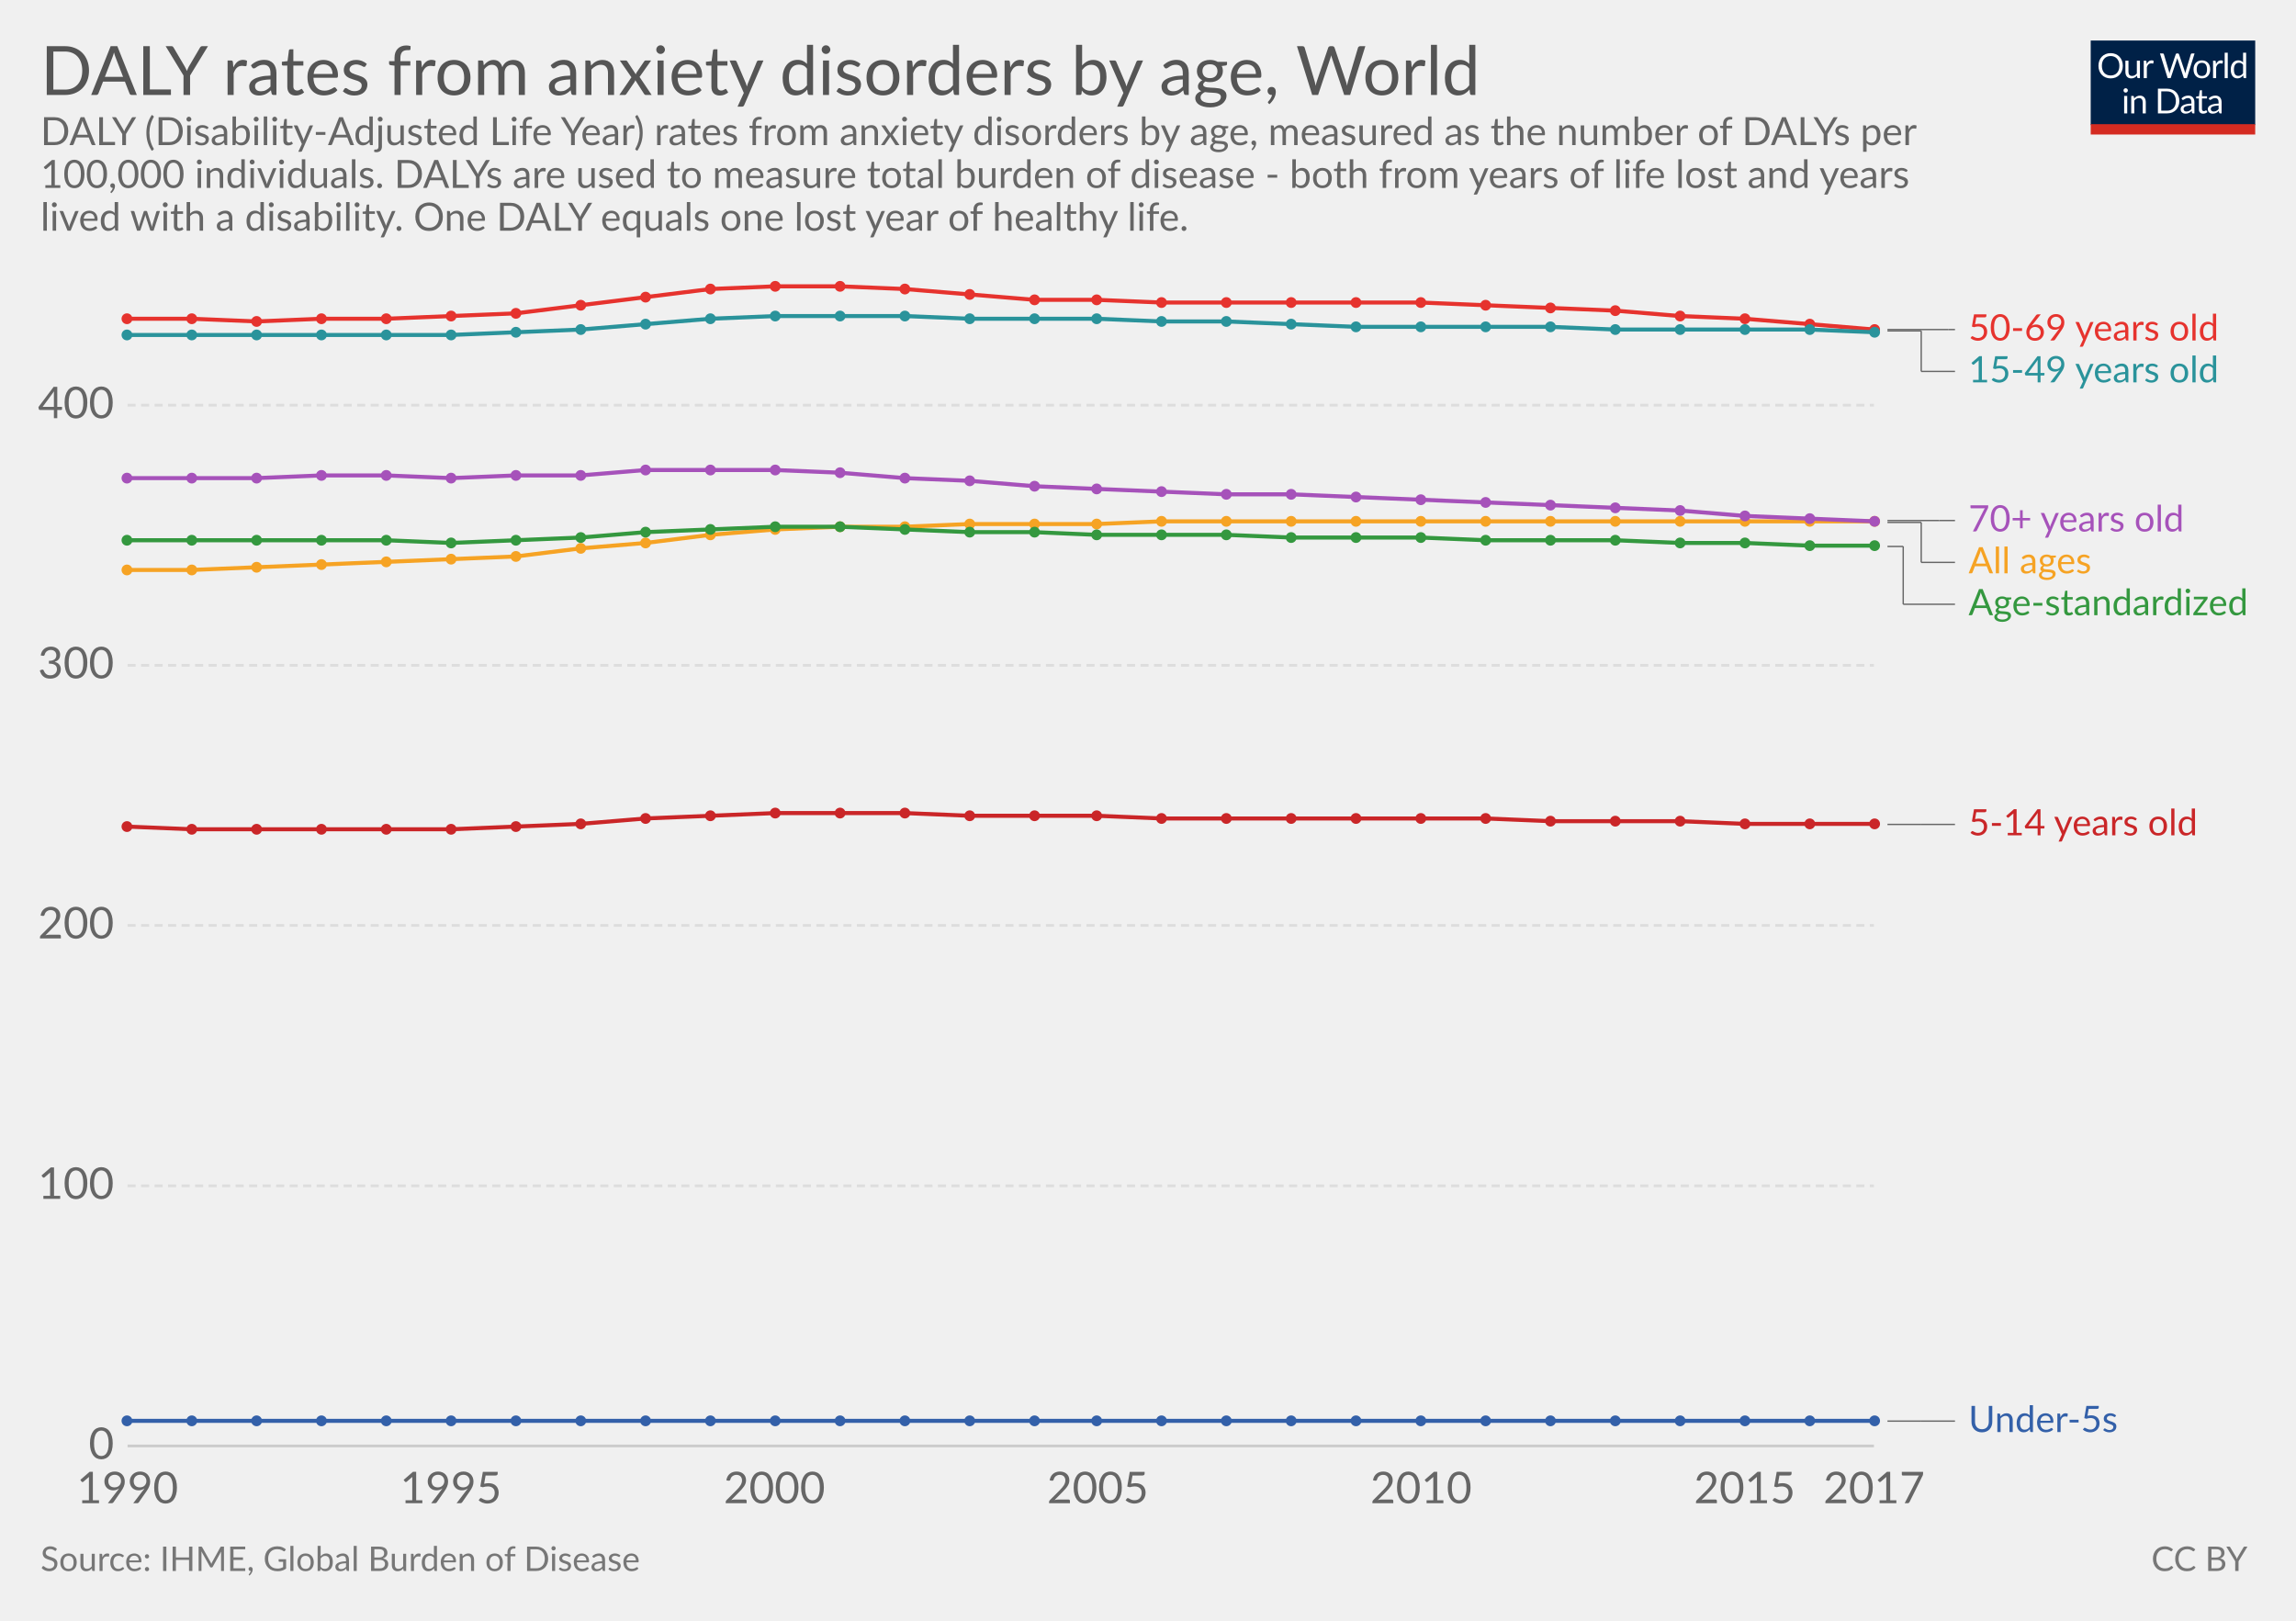
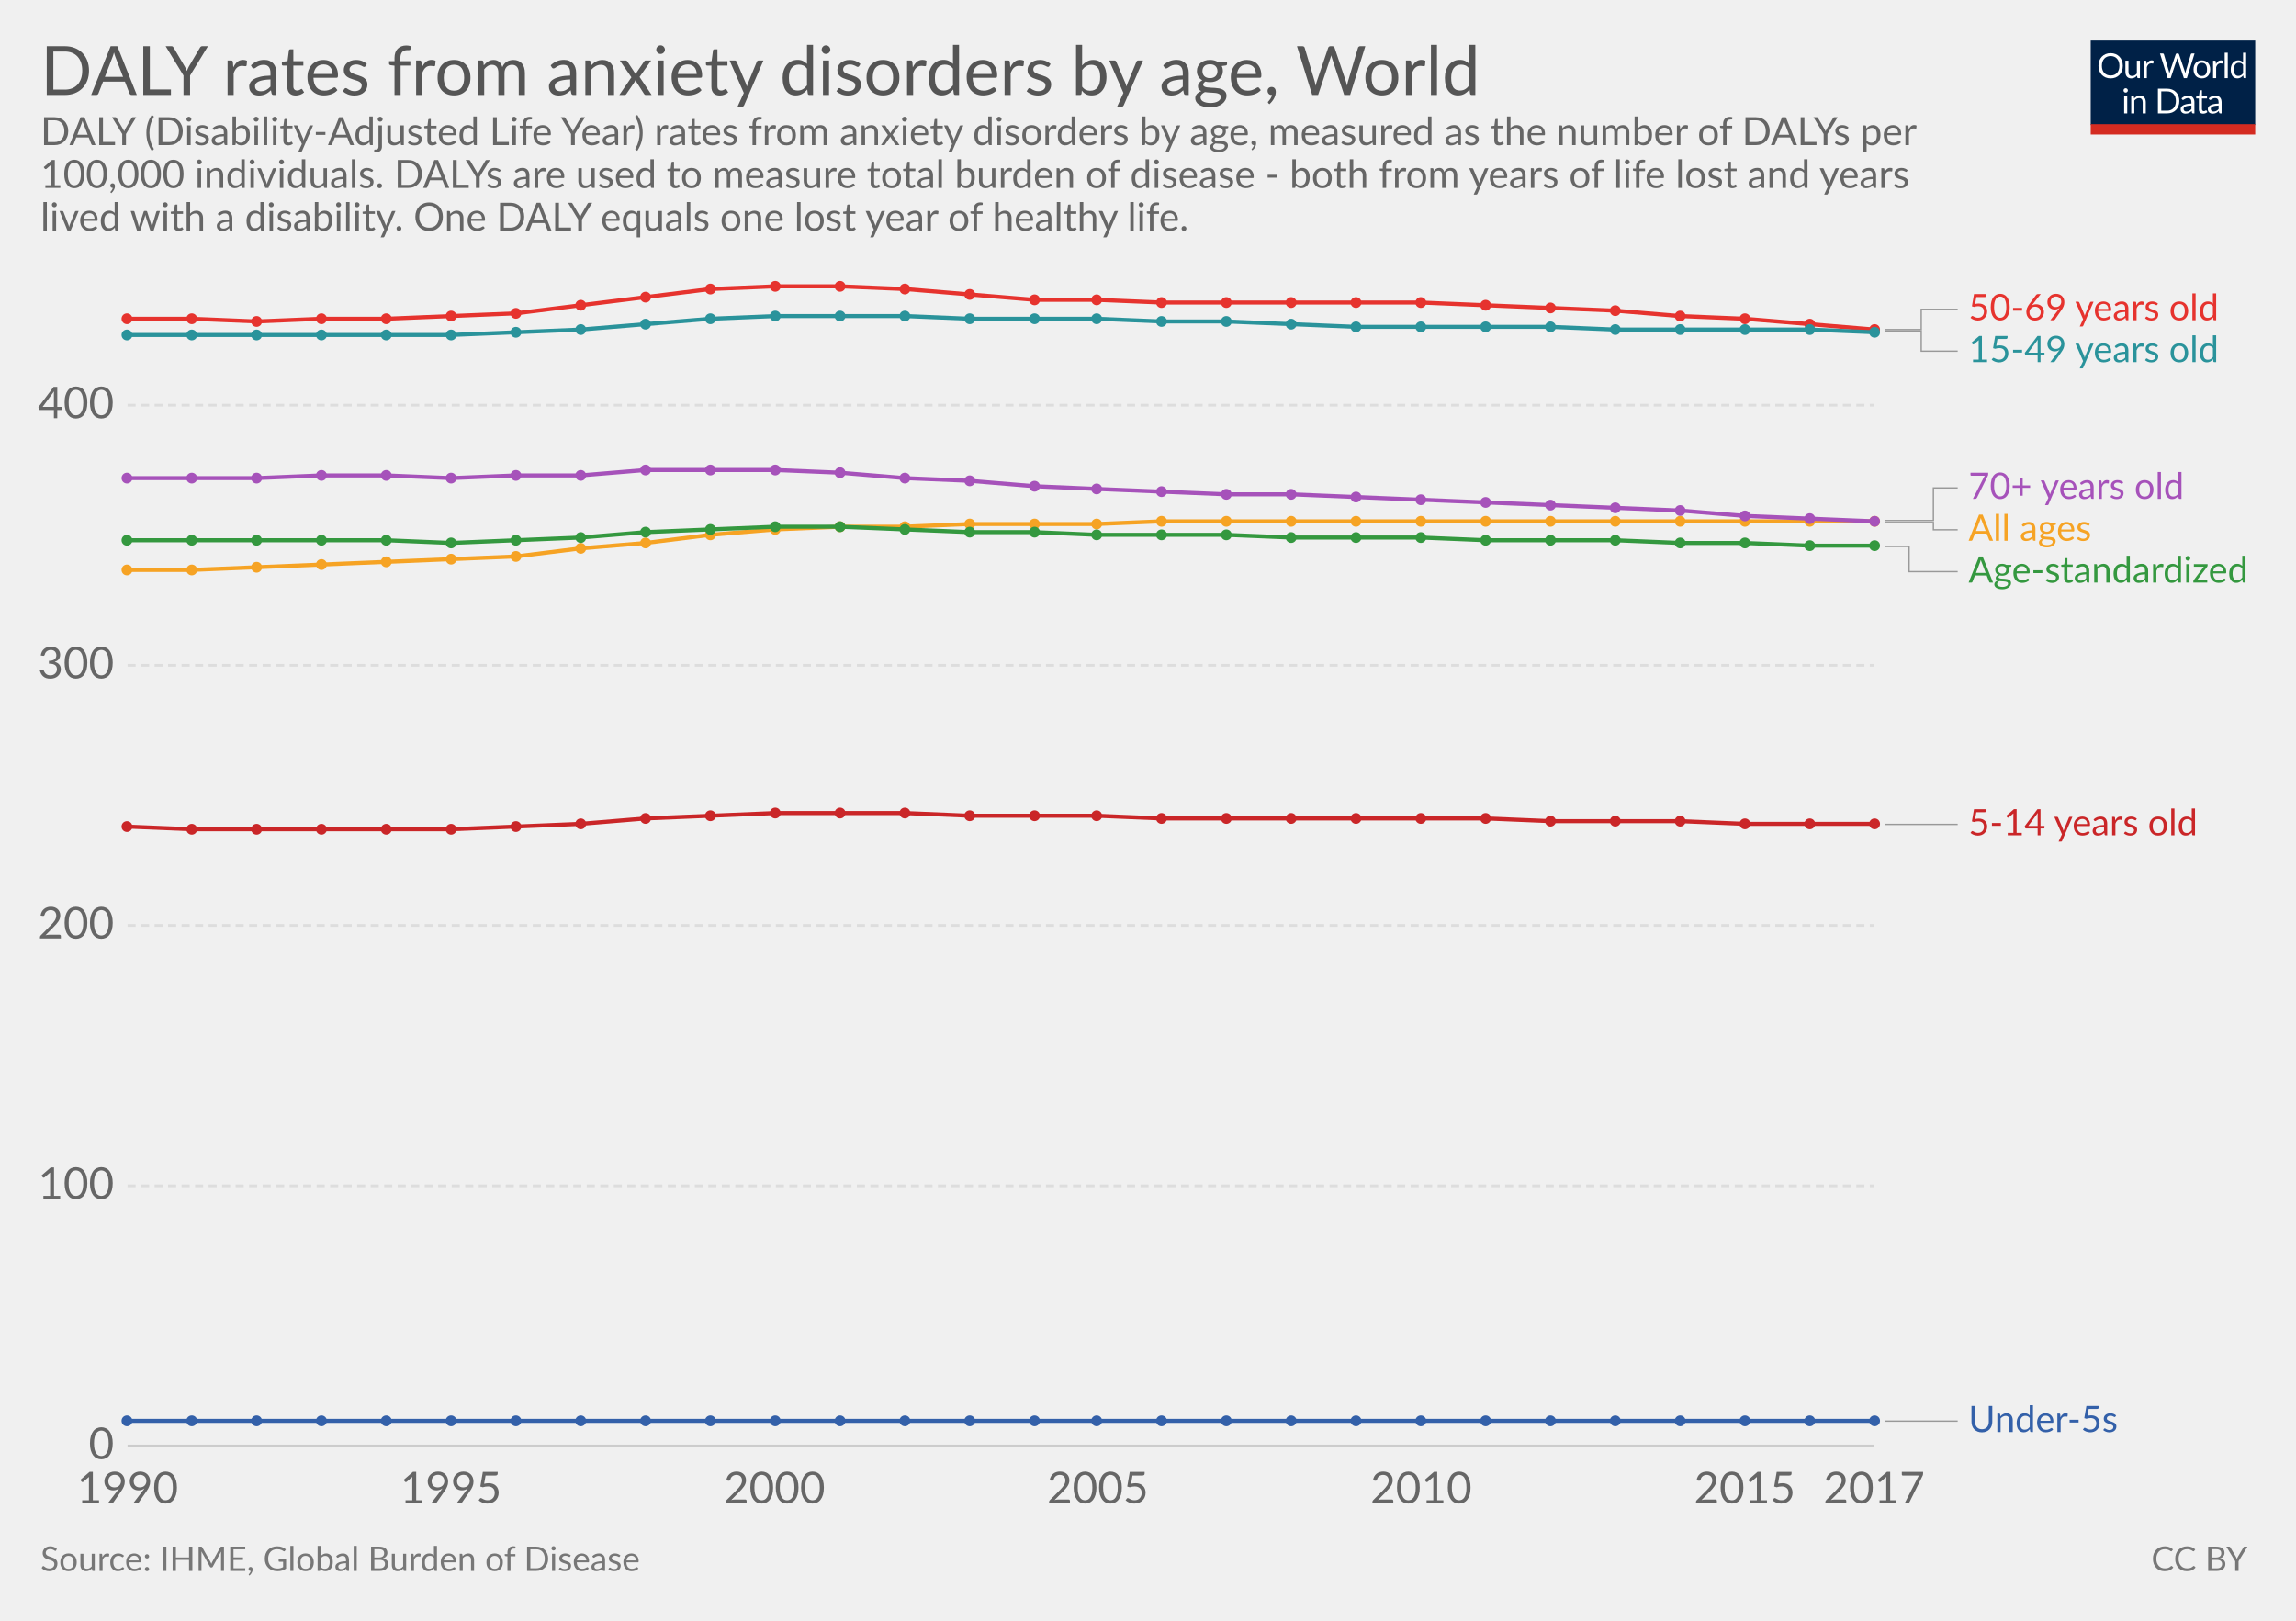
<svg xmlns="http://www.w3.org/2000/svg" version="1.1" style="font-family:Lato, 'Helvetica Neue', Helvetica, Arial, sans-serif;font-size:18px;background-color:white;text-rendering:optimizeLegibility;-webkit-font-smoothing:antialiased" width="850" height="600">
  <g class="HeaderView">
    <g transform="translate(774, 15) scale(0.29)">
      <svg width="210" height="120" viewBox="0 0 210 120" fill="none">
        <g clip-path="url(#clip0)">
          <path d="M0 0H210V107.89H0V0Z" fill="#002147" />
          <path d="M40.979 32.248C40.979 34.609 40.605 36.78 39.857 38.76C39.109 40.725 38.053 42.419 36.689 43.842C35.325 45.265 33.682 46.372 31.761 47.164C29.854 47.941 27.742 48.33 25.425 48.33C23.107 48.33 20.995 47.941 19.089 47.164C17.182 46.372 15.547 45.265 14.183 43.842C12.819 42.419 11.763 40.725 11.015 38.76C10.267 36.78 9.893 34.609 9.893 32.248C9.893 29.887 10.267 27.723 11.015 25.758C11.763 23.778 12.819 22.077 14.183 20.654C15.547 19.217 17.182 18.102 19.089 17.31C20.995 16.518 23.107 16.122 25.425 16.122C27.742 16.122 29.854 16.518 31.761 17.31C33.682 18.102 35.325 19.217 36.689 20.654C38.053 22.077 39.109 23.778 39.857 25.758C40.605 27.723 40.979 29.887 40.979 32.248ZM36.601 32.248C36.601 30.312 36.337 28.574 35.809 27.034C35.281 25.494 34.533 24.196 33.565 23.14C32.597 22.069 31.423 21.248 30.045 20.676C28.666 20.104 27.126 19.818 25.425 19.818C23.738 19.818 22.205 20.104 20.827 20.676C19.448 21.248 18.267 22.069 17.285 23.14C16.317 24.196 15.569 25.494 15.041 27.034C14.513 28.574 14.249 30.312 14.249 32.248C14.249 34.184 14.513 35.922 15.041 37.462C15.569 38.987 16.317 40.285 17.285 41.356C18.267 42.412 19.448 43.226 20.827 43.798C22.205 44.355 23.738 44.634 25.425 44.634C27.126 44.634 28.666 44.355 30.045 43.798C31.423 43.226 32.597 42.412 33.565 41.356C34.533 40.285 35.281 38.987 35.809 37.462C36.337 35.922 36.601 34.184 36.601 32.248ZM62.823 25.714V48H60.491C59.934 48 59.582 47.729 59.435 47.186L59.127 44.788C58.159 45.859 57.074 46.724 55.871 47.384C54.669 48.029 53.29 48.352 51.735 48.352C50.518 48.352 49.44 48.154 48.501 47.758C47.577 47.347 46.8 46.775 46.169 46.042C45.539 45.309 45.062 44.421 44.739 43.38C44.431 42.339 44.277 41.187 44.277 39.926V25.714H48.193V39.926C48.193 41.613 48.575 42.918 49.337 43.842C50.115 44.766 51.295 45.228 52.879 45.228C54.038 45.228 55.116 44.957 56.113 44.414C57.125 43.857 58.057 43.094 58.907 42.126V25.714H62.823ZM71.43 30.18C72.135 28.655 73 27.467 74.027 26.616C75.053 25.751 76.307 25.318 77.789 25.318C78.258 25.318 78.705 25.369 79.131 25.472C79.571 25.575 79.959 25.736 80.297 25.956L80.011 28.882C79.923 29.249 79.703 29.432 79.351 29.432C79.145 29.432 78.845 29.388 78.449 29.3C78.053 29.212 77.605 29.168 77.107 29.168C76.403 29.168 75.772 29.271 75.215 29.476C74.672 29.681 74.181 29.989 73.741 30.4C73.315 30.796 72.927 31.295 72.575 31.896C72.237 32.483 71.929 33.157 71.651 33.92V48H67.713V25.714H69.957C70.382 25.714 70.675 25.795 70.837 25.956C70.998 26.117 71.108 26.396 71.167 26.792L71.43 30.18ZM132.589 16.474L122.755 48H118.927L110.941 23.954C110.867 23.719 110.794 23.47 110.721 23.206C110.662 22.942 110.596 22.663 110.523 22.37C110.449 22.663 110.376 22.942 110.303 23.206C110.23 23.47 110.156 23.719 110.083 23.954L102.053 48H98.225L88.391 16.474H91.933C92.314 16.474 92.629 16.569 92.879 16.76C93.143 16.951 93.311 17.193 93.385 17.486L99.897 39.398C99.999 39.794 100.095 40.219 100.183 40.674C100.285 41.129 100.381 41.613 100.469 42.126C100.571 41.613 100.674 41.129 100.777 40.674C100.894 40.205 101.019 39.779 101.151 39.398L108.565 17.486C108.653 17.237 108.821 17.009 109.071 16.804C109.335 16.584 109.65 16.474 110.017 16.474H111.249C111.63 16.474 111.938 16.569 112.173 16.76C112.407 16.951 112.583 17.193 112.701 17.486L120.093 39.398C120.225 39.779 120.342 40.19 120.445 40.63C120.562 41.07 120.672 41.532 120.775 42.016C120.848 41.532 120.929 41.07 121.017 40.63C121.105 40.19 121.2 39.779 121.303 39.398L127.837 17.486C127.91 17.222 128.072 16.987 128.321 16.782C128.585 16.577 128.9 16.474 129.267 16.474H132.589ZM141.94 25.362C143.568 25.362 145.034 25.633 146.34 26.176C147.645 26.719 148.76 27.489 149.684 28.486C150.608 29.483 151.312 30.693 151.796 32.116C152.294 33.524 152.544 35.101 152.544 36.846C152.544 38.606 152.294 40.19 151.796 41.598C151.312 43.006 150.608 44.209 149.684 45.206C148.76 46.203 147.645 46.973 146.34 47.516C145.034 48.044 143.568 48.308 141.94 48.308C140.297 48.308 138.816 48.044 137.496 47.516C136.19 46.973 135.076 46.203 134.152 45.206C133.228 44.209 132.516 43.006 132.018 41.598C131.534 40.19 131.292 38.606 131.292 36.846C131.292 35.101 131.534 33.524 132.018 32.116C132.516 30.693 133.228 29.483 134.152 28.486C135.076 27.489 136.19 26.719 137.496 26.176C138.816 25.633 140.297 25.362 141.94 25.362ZM141.94 45.25C144.14 45.25 145.782 44.517 146.868 43.05C147.953 41.569 148.496 39.508 148.496 36.868C148.496 34.213 147.953 32.145 146.868 30.664C145.782 29.183 144.14 28.442 141.94 28.442C140.825 28.442 139.85 28.633 139.014 29.014C138.192 29.395 137.503 29.945 136.946 30.664C136.403 31.383 135.992 32.27 135.714 33.326C135.45 34.367 135.318 35.548 135.318 36.868C135.318 39.508 135.86 41.569 136.946 43.05C138.046 44.517 139.71 45.25 141.94 45.25ZM159.908 30.18C160.612 28.655 161.478 27.467 162.504 26.616C163.531 25.751 164.785 25.318 166.266 25.318C166.736 25.318 167.183 25.369 167.608 25.472C168.048 25.575 168.437 25.736 168.774 25.956L168.488 28.882C168.4 29.249 168.18 29.432 167.828 29.432C167.623 29.432 167.322 29.388 166.926 29.3C166.53 29.212 166.083 29.168 165.584 29.168C164.88 29.168 164.25 29.271 163.692 29.476C163.15 29.681 162.658 29.989 162.218 30.4C161.793 30.796 161.404 31.295 161.052 31.896C160.715 32.483 160.407 33.157 160.128 33.92V48H156.19V25.714H158.434C158.86 25.714 159.153 25.795 159.314 25.956C159.476 26.117 159.586 26.396 159.644 26.792L159.908 30.18ZM174.946 15.594V48H171.03V15.594H174.946ZM194.496 31.016C193.763 30.033 192.971 29.351 192.12 28.97C191.269 28.574 190.316 28.376 189.26 28.376C187.192 28.376 185.601 29.117 184.486 30.598C183.371 32.079 182.814 34.191 182.814 36.934C182.814 38.386 182.939 39.633 183.188 40.674C183.437 41.701 183.804 42.551 184.288 43.226C184.772 43.886 185.366 44.37 186.07 44.678C186.774 44.986 187.573 45.14 188.468 45.14C189.759 45.14 190.881 44.847 191.834 44.26C192.802 43.673 193.689 42.845 194.496 41.774V31.016ZM198.412 15.594V48H196.08C195.523 48 195.171 47.729 195.024 47.186L194.672 44.48C193.719 45.624 192.633 46.548 191.416 47.252C190.199 47.956 188.791 48.308 187.192 48.308C185.916 48.308 184.757 48.066 183.716 47.582C182.675 47.083 181.787 46.357 181.054 45.404C180.321 44.451 179.756 43.263 179.36 41.84C178.964 40.417 178.766 38.782 178.766 36.934C178.766 35.291 178.986 33.766 179.426 32.358C179.866 30.935 180.497 29.703 181.318 28.662C182.139 27.621 183.144 26.807 184.332 26.22C185.535 25.619 186.884 25.318 188.38 25.318C189.744 25.318 190.91 25.553 191.878 26.022C192.861 26.477 193.733 27.115 194.496 27.936V15.594H198.412ZM46.614 70.714V93H42.698V70.714H46.614ZM47.45 63.718C47.45 64.099 47.369 64.459 47.208 64.796C47.061 65.119 46.856 65.412 46.592 65.676C46.343 65.925 46.042 66.123 45.69 66.27C45.352 66.417 44.993 66.49 44.612 66.49C44.23 66.49 43.871 66.417 43.534 66.27C43.211 66.123 42.925 65.925 42.676 65.676C42.426 65.412 42.228 65.119 42.082 64.796C41.935 64.459 41.862 64.099 41.862 63.718C41.862 63.337 41.935 62.977 42.082 62.64C42.228 62.288 42.426 61.987 42.676 61.738C42.925 61.474 43.211 61.269 43.534 61.122C43.871 60.975 44.23 60.902 44.612 60.902C44.993 60.902 45.352 60.975 45.69 61.122C46.042 61.269 46.343 61.474 46.592 61.738C46.856 61.987 47.061 62.288 47.208 62.64C47.369 62.977 47.45 63.337 47.45 63.718ZM55.424 73.948C55.908 73.405 56.422 72.914 56.964 72.474C57.507 72.034 58.079 71.66 58.68 71.352C59.296 71.029 59.941 70.787 60.616 70.626C61.306 70.45 62.046 70.362 62.838 70.362C64.055 70.362 65.126 70.567 66.05 70.978C66.989 71.374 67.766 71.946 68.382 72.694C69.013 73.427 69.49 74.315 69.812 75.356C70.135 76.397 70.296 77.549 70.296 78.81V93H66.358V78.81C66.358 77.123 65.969 75.818 65.192 74.894C64.43 73.955 63.264 73.486 61.694 73.486C60.535 73.486 59.45 73.765 58.438 74.322C57.441 74.879 56.517 75.635 55.666 76.588V93H51.728V70.714H54.082C54.639 70.714 54.984 70.985 55.116 71.528L55.424 73.948ZM113.129 77.248C113.129 79.609 112.755 81.758 112.007 83.694C111.259 85.63 110.203 87.287 108.839 88.666C107.475 90.045 105.832 91.115 103.911 91.878C102.004 92.626 99.892 93 97.575 93H85.805V61.474H97.575C99.892 61.474 102.004 61.855 103.911 62.618C105.832 63.366 107.475 64.437 108.839 65.83C110.203 67.209 111.259 68.866 112.007 70.802C112.755 72.738 113.129 74.887 113.129 77.248ZM108.751 77.248C108.751 75.312 108.487 73.581 107.959 72.056C107.431 70.531 106.683 69.24 105.715 68.184C104.747 67.128 103.574 66.321 102.195 65.764C100.816 65.207 99.276 64.928 97.575 64.928H90.073V89.546H97.575C99.276 89.546 100.816 89.267 102.195 88.71C103.574 88.153 104.747 87.353 105.715 86.312C106.683 85.256 107.431 83.965 107.959 82.44C108.487 80.915 108.751 79.184 108.751 77.248ZM128.553 82.968C126.749 83.027 125.209 83.173 123.933 83.408C122.672 83.628 121.638 83.921 120.831 84.288C120.039 84.655 119.46 85.087 119.093 85.586C118.741 86.085 118.565 86.642 118.565 87.258C118.565 87.845 118.661 88.351 118.851 88.776C119.042 89.201 119.299 89.553 119.621 89.832C119.959 90.096 120.347 90.294 120.787 90.426C121.242 90.543 121.726 90.602 122.239 90.602C122.929 90.602 123.559 90.536 124.131 90.404C124.703 90.257 125.239 90.052 125.737 89.788C126.251 89.524 126.735 89.209 127.189 88.842C127.659 88.475 128.113 88.057 128.553 87.588V82.968ZM115.903 73.86C117.135 72.672 118.463 71.785 119.885 71.198C121.308 70.611 122.885 70.318 124.615 70.318C125.862 70.318 126.969 70.523 127.937 70.934C128.905 71.345 129.719 71.917 130.379 72.65C131.039 73.383 131.538 74.271 131.875 75.312C132.213 76.353 132.381 77.497 132.381 78.744V93H130.643C130.262 93 129.969 92.941 129.763 92.824C129.558 92.692 129.397 92.443 129.279 92.076L128.839 89.964C128.253 90.507 127.681 90.991 127.123 91.416C126.566 91.827 125.979 92.179 125.363 92.472C124.747 92.751 124.087 92.963 123.383 93.11C122.694 93.271 121.924 93.352 121.073 93.352C120.208 93.352 119.394 93.235 118.631 93C117.869 92.751 117.201 92.384 116.629 91.9C116.072 91.416 115.625 90.807 115.287 90.074C114.965 89.326 114.803 88.446 114.803 87.434C114.803 86.554 115.045 85.711 115.529 84.904C116.013 84.083 116.798 83.357 117.883 82.726C118.969 82.095 120.384 81.582 122.129 81.186C123.875 80.775 126.016 80.541 128.553 80.482V78.744C128.553 77.013 128.179 75.708 127.431 74.828C126.683 73.933 125.591 73.486 124.153 73.486C123.185 73.486 122.371 73.611 121.711 73.86C121.066 74.095 120.501 74.366 120.017 74.674C119.548 74.967 119.137 75.239 118.785 75.488C118.448 75.723 118.111 75.84 117.773 75.84C117.509 75.84 117.282 75.774 117.091 75.642C116.901 75.495 116.739 75.319 116.607 75.114L115.903 73.86ZM143.568 93.352C141.808 93.352 140.451 92.861 139.498 91.878C138.559 90.895 138.09 89.48 138.09 87.632V73.992H135.406C135.171 73.992 134.973 73.926 134.812 73.794C134.65 73.647 134.57 73.427 134.57 73.134V71.572L138.222 71.11L139.124 64.224C139.168 64.004 139.263 63.828 139.41 63.696C139.571 63.549 139.776 63.476 140.026 63.476H142.006V71.154H148.452V73.992H142.006V87.368C142.006 88.307 142.233 89.003 142.688 89.458C143.142 89.913 143.729 90.14 144.448 90.14C144.858 90.14 145.21 90.089 145.504 89.986C145.812 89.869 146.076 89.744 146.296 89.612C146.516 89.48 146.699 89.363 146.846 89.26C147.007 89.143 147.146 89.084 147.264 89.084C147.469 89.084 147.652 89.209 147.814 89.458L148.958 91.328C148.283 91.959 147.469 92.457 146.516 92.824C145.562 93.176 144.58 93.352 143.568 93.352ZM163.253 82.968C161.449 83.027 159.909 83.173 158.633 83.408C157.372 83.628 156.338 83.921 155.531 84.288C154.739 84.655 154.16 85.087 153.793 85.586C153.441 86.085 153.265 86.642 153.265 87.258C153.265 87.845 153.36 88.351 153.551 88.776C153.742 89.201 153.998 89.553 154.321 89.832C154.658 90.096 155.047 90.294 155.487 90.426C155.942 90.543 156.426 90.602 156.939 90.602C157.628 90.602 158.259 90.536 158.831 90.404C159.403 90.257 159.938 90.052 160.437 89.788C160.95 89.524 161.434 89.209 161.889 88.842C162.358 88.475 162.813 88.057 163.253 87.588V82.968ZM150.603 73.86C151.835 72.672 153.162 71.785 154.585 71.198C156.008 70.611 157.584 70.318 159.315 70.318C160.562 70.318 161.669 70.523 162.637 70.934C163.605 71.345 164.419 71.917 165.079 72.65C165.739 73.383 166.238 74.271 166.575 75.312C166.912 76.353 167.081 77.497 167.081 78.744V93H165.343C164.962 93 164.668 92.941 164.463 92.824C164.258 92.692 164.096 92.443 163.979 92.076L163.539 89.964C162.952 90.507 162.38 90.991 161.823 91.416C161.266 91.827 160.679 92.179 160.063 92.472C159.447 92.751 158.787 92.963 158.083 93.11C157.394 93.271 156.624 93.352 155.773 93.352C154.908 93.352 154.094 93.235 153.331 93C152.568 92.751 151.901 92.384 151.329 91.9C150.772 91.416 150.324 90.807 149.987 90.074C149.664 89.326 149.503 88.446 149.503 87.434C149.503 86.554 149.745 85.711 150.229 84.904C150.713 84.083 151.498 83.357 152.583 82.726C153.668 82.095 155.084 81.582 156.829 81.186C158.574 80.775 160.716 80.541 163.253 80.482V78.744C163.253 77.013 162.879 75.708 162.131 74.828C161.383 73.933 160.29 73.486 158.853 73.486C157.885 73.486 157.071 73.611 156.411 73.86C155.766 74.095 155.201 74.366 154.717 74.674C154.248 74.967 153.837 75.239 153.485 75.488C153.148 75.723 152.81 75.84 152.473 75.84C152.209 75.84 151.982 75.774 151.791 75.642C151.6 75.495 151.439 75.319 151.307 75.114L150.603 73.86Z" fill="white" />
          <rect y="106.789" width="210" height="13.211" fill="#D42B21" />
        </g>
        <defs>
          <clipPath id="clip0">
            <rect width="210" height="120" fill="white" />
          </clipPath>
        </defs>
      </svg>
    </g>
    <a href="https://ourworldindata.org/grapher/daly-rates-from-anxiety-disorders-by-age" target="_blank">
      <text font-size="25.20" x="15.0" y="35.2" fill="#555">
        <tspan x="15" y="35.16">DALY rates from anxiety disorders by age, World</tspan>
      </text>
    </a>
    <text font-size="14.40" x="15.0" y="53.7" fill="#666">
      <tspan x="15" y="53.72">DALY (Disability-Adjusted Life Year) rates from anxiety disorders by age, measured as the number of DALYs per</tspan>
      <tspan x="15" y="69.56">100,000 individuals. DALYs are used to measure total burden of disease - both from years of life lost and years</tspan>
      <tspan x="15" y="85.4">lived with a disability. One DALY equals one lost year of healthy life.</tspan>
    </text>
  </g>
  <g class="LineChart">
    <defs>
-       <clipPath id="boundsClip-25">
+       <clipPath id="boundsClip-1">
        <rect x="37.216" y="0" width="830" height="901.8" />
      </clipPath>
    </defs>
    <g class="AxisBoxView">
      <g class="HorizontalAxis">
        <text x="47.2" y="556.5" fill="#666" text-anchor="middle" font-size="16.2">1990</text>
        <text x="166.9" y="556.5" fill="#666" text-anchor="middle" font-size="16.2">1995</text>
        <text x="286.7" y="556.5" fill="#666" text-anchor="middle" font-size="16.2">2000</text>
        <text x="406.4" y="556.5" fill="#666" text-anchor="middle" font-size="16.2">2005</text>
        <text x="526.1" y="556.5" fill="#666" text-anchor="middle" font-size="16.2">2010</text>
        <text x="645.9" y="556.5" fill="#666" text-anchor="middle" font-size="16.2">2015</text>
        <text x="693.8" y="556.5" fill="#666" text-anchor="middle" font-size="16.2">2017</text>
      </g>
      <g class="VerticalAxis">
        <text x="42.22" y="535.3" fill="#666" dominant-baseline="middle" text-anchor="end" font-size="16.2">0</text>
        <text x="42.22" y="439" fill="#666" dominant-baseline="middle" text-anchor="end" font-size="16.2">100</text>
        <text x="42.22" y="342.6" fill="#666" dominant-baseline="middle" text-anchor="end" font-size="16.2">200</text>
        <text x="42.22" y="246.3" fill="#666" dominant-baseline="middle" text-anchor="end" font-size="16.2">300</text>
        <text x="42.22" y="150" fill="#666" dominant-baseline="middle" text-anchor="end" font-size="16.2">400</text>
      </g>
      <g class="AxisGridLines">
        <line x1="47.22" y1="535.3" x2="693.75" y2="535.3" stroke="#ccc" />
        <line x1="47.22" y1="439" x2="693.75" y2="439" stroke="#ddd" stroke-dasharray="3,2" />
        <line x1="47.22" y1="342.6" x2="693.75" y2="342.6" stroke="#ddd" stroke-dasharray="3,2" />
        <line x1="47.22" y1="246.3" x2="693.75" y2="246.3" stroke="#ddd" stroke-dasharray="3,2" />
        <line x1="47.22" y1="150" x2="693.75" y2="150" stroke="#ddd" stroke-dasharray="3,2" />
      </g>
    </g>
-     <g clip-path="url(#boundsClip-25)">
-       <g class="HeightedLegend">
-         <g class="legendMark">
-           <g class="indicator">
-             <line x1="698.755" y1="122" x2="721.255" y2="122" stroke="#666" stroke-width="0.5" />
-             <line x1="721.255" y1="122" x2="721.255" y2="122" stroke="#666" stroke-width="0.5" />
-             <line x1="721.255" y1="122" x2="723.755" y2="122" stroke="#666" stroke-width="0.5" />
-           </g>
-           <rect x="693.755" y="115.25" width="128.42" height="13.5" fill="#fff" opacity="0" />
-           <text font-size="13.50" x="728.8" y="126.0" fill="#e6332e">
-             <tspan x="728.755" y="126.05">50-69 years old</tspan>
-           </text>
-         </g>
-         <g class="legendMark">
-           <g class="indicator">
-             <line x1="698.755" y1="122.5" x2="711.255" y2="122.5" stroke="#666" stroke-width="0.5" />
-             <line x1="711.255" y1="122.5" x2="711.255" y2="137.5" stroke="#666" stroke-width="0.5" />
-             <line x1="711.255" y1="137.5" x2="723.755" y2="137.5" stroke="#666" stroke-width="0.5" />
-           </g>
-           <rect x="693.755" y="130.75" width="128.42" height="13.5" fill="#fff" opacity="0" />
-           <text font-size="13.50" x="728.8" y="141.6" fill="#2a939b">
-             <tspan x="728.755" y="141.55">15-49 years old</tspan>
-           </text>
-         </g>
-         <g class="legendMark">
-           <g class="indicator">
-             <line x1="698.755" y1="192.7" x2="717.922" y2="192.7" stroke="#666" stroke-width="0.5" />
-             <line x1="717.922" y1="192.7" x2="717.922" y2="192.7" stroke="#666" stroke-width="0.5" />
-             <line x1="717.922" y1="192.7" x2="723.755" y2="192.7" stroke="#666" stroke-width="0.5" />
-           </g>
-           <rect x="693.755" y="185.95" width="116.675" height="13.5" fill="#fff" opacity="0" />
-           <text font-size="13.50" x="728.8" y="196.8" fill="#a652ba">
-             <tspan x="728.755" y="196.75">70+ years old</tspan>
-           </text>
-         </g>
-         <g class="legendMark">
-           <g class="indicator">
-             <line x1="698.755" y1="193.4" x2="711.255" y2="193.4" stroke="#666" stroke-width="0.5" />
-             <line x1="711.255" y1="193.4" x2="711.255" y2="208.2" stroke="#666" stroke-width="0.5" />
-             <line x1="711.255" y1="208.2" x2="723.755" y2="208.2" stroke="#666" stroke-width="0.5" />
-           </g>
-           <rect x="693.755" y="201.45" width="83.195" height="13.5" fill="#fff" opacity="0" />
-           <text font-size="13.50" x="728.8" y="212.3" fill="#f6a324">
-             <tspan x="728.755" y="212.25">All ages</tspan>
-           </text>
-         </g>
-         <g class="legendMark">
-           <g class="indicator">
-             <line x1="698.755" y1="202.3" x2="704.588" y2="202.3" stroke="#666" stroke-width="0.5" />
-             <line x1="704.588" y1="202.3" x2="704.588" y2="223.7" stroke="#666" stroke-width="0.5" />
-             <line x1="704.588" y1="223.7" x2="723.755" y2="223.7" stroke="#666" stroke-width="0.5" />
-           </g>
-           <rect x="693.755" y="216.95" width="141.245" height="13.5" fill="#fff" opacity="0" />
-           <text font-size="13.50" x="728.8" y="227.8" fill="#34983f">
-             <tspan x="728.755" y="227.75">Age-standardized</tspan>
-           </text>
-         </g>
-         <g class="legendMark">
-           <g class="indicator">
-             <line x1="698.755" y1="305.2" x2="711.255" y2="305.2" stroke="#666" stroke-width="0.5" />
-             <line x1="711.255" y1="305.2" x2="711.255" y2="305.2" stroke="#666" stroke-width="0.5" />
-             <line x1="711.255" y1="305.2" x2="723.755" y2="305.2" stroke="#666" stroke-width="0.5" />
+     <g clip-path="url(#boundsClip-1)">
+       <g class="HeightedLegend" style="cursor:default">
+         <g class="legendMark">
+           <g class="indicator">
+             <path d="M697.755,122 H711.255 V114.5 H724.755" stroke="#999" stroke-width="0.5" fill="none" />
+           </g>
+           <rect x="693.755" y="107.75" width="128.42" height="13.5" fill="#fff" opacity="0" />
+           <text font-size="13.50" x="728.8" y="118.5" fill="#e6332e">
+             <tspan x="728.755" y="118.55">50-69 years old</tspan>
+           </text>
+         </g>
+         <g class="legendMark">
+           <g class="indicator">
+             <path d="M697.755,122.5 H711.255 V130 H724.755" stroke="#999" stroke-width="0.5" fill="none" />
+           </g>
+           <rect x="693.755" y="123.25" width="128.42" height="13.5" fill="#fff" opacity="0" />
+           <text font-size="13.50" x="728.8" y="134.1" fill="#2a939b">
+             <tspan x="728.755" y="134.05">15-49 years old</tspan>
+           </text>
+         </g>
+         <g class="legendMark">
+           <g class="indicator">
+             <path d="M697.755,192.7 H715.755 V180.633 H724.755" stroke="#999" stroke-width="0.5" fill="none" />
+           </g>
+           <rect x="693.755" y="173.883" width="116.675" height="13.5" fill="#fff" opacity="0" />
+           <text font-size="13.50" x="728.8" y="184.7" fill="#a652ba">
+             <tspan x="728.755" y="184.683">70+ years old</tspan>
+           </text>
+         </g>
+         <g class="legendMark">
+           <g class="indicator">
+             <path d="M697.755,193.4 H715.755 V196.133 H724.755" stroke="#999" stroke-width="0.5" fill="none" />
+           </g>
+           <rect x="693.755" y="189.383" width="83.195" height="13.5" fill="#fff" opacity="0" />
+           <text font-size="13.50" x="728.8" y="200.2" fill="#f6a324">
+             <tspan x="728.755" y="200.183">All ages</tspan>
+           </text>
+         </g>
+         <g class="legendMark">
+           <g class="indicator">
+             <path d="M697.755,202.3 H706.755 V211.633 H724.755" stroke="#999" stroke-width="0.5" fill="none" />
+           </g>
+           <rect x="693.755" y="204.883" width="141.245" height="13.5" fill="#fff" opacity="0" />
+           <text font-size="13.50" x="728.8" y="215.7" fill="#34983f">
+             <tspan x="728.755" y="215.683">Age-standardized</tspan>
+           </text>
+         </g>
+         <g class="legendMark">
+           <g class="indicator">
+             <path d="M697.755,305.2 H711.255 V305.2 H724.755" stroke="#999" stroke-width="0.5" fill="none" />
          </g>
          <rect x="693.755" y="298.45" width="120.86" height="13.5" fill="#fff" opacity="0" />
          <text font-size="13.50" x="728.8" y="309.3" fill="#ca2628">
            <tspan x="728.755" y="309.25">5-14 years old</tspan>
          </text>
        </g>
        <g class="legendMark">
          <g class="indicator">
-             <line x1="698.755" y1="526.1" x2="711.255" y2="526.1" stroke="#666" stroke-width="0.5" />
-             <line x1="711.255" y1="526.1" x2="711.255" y2="526.1" stroke="#666" stroke-width="0.5" />
-             <line x1="711.255" y1="526.1" x2="723.755" y2="526.1" stroke="#666" stroke-width="0.5" />
+             <path d="M697.755,526.1 H711.255 V526.1 H724.755" stroke="#999" stroke-width="0.5" fill="none" />
          </g>
          <rect x="693.755" y="519.35" width="90.62" height="13.5" fill="#fff" opacity="0" />
          <text font-size="13.50" x="728.8" y="530.1" fill="#3360a9">
            <tspan x="728.755" y="530.15">Under-5s</tspan>
          </text>
        </g>
      </g>
      <g class="Lines">
        <rect x="47" y="106" width="647" height="430" fill="rgba(255,255,255,0)" opacity="0" />
        <g class="key-World_0">
          <path stroke="#3360a9" stroke-linecap="round" d="M47 526L71 526L95 526L119 526L143 526L167 526L191 526L215 526L239 526L263 526L287 526L311 526L335 526L359 526L383 526L406 526L430 526L454 526L478 526L502 526L526 526L550 526L574 526L598 526L622 526L646 526L670 526L694 526" fill="none" stroke-width="1.5" />
          <g fill="#3360a9">
            <circle cx="47" cy="526" r="2" />
            <circle cx="71" cy="526" r="2" />
            <circle cx="95" cy="526" r="2" />
            <circle cx="119" cy="526" r="2" />
            <circle cx="143" cy="526" r="2" />
            <circle cx="167" cy="526" r="2" />
            <circle cx="191" cy="526" r="2" />
            <circle cx="215" cy="526" r="2" />
            <circle cx="239" cy="526" r="2" />
            <circle cx="263" cy="526" r="2" />
            <circle cx="287" cy="526" r="2" />
            <circle cx="311" cy="526" r="2" />
            <circle cx="335" cy="526" r="2" />
            <circle cx="359" cy="526" r="2" />
            <circle cx="383" cy="526" r="2" />
            <circle cx="406" cy="526" r="2" />
            <circle cx="430" cy="526" r="2" />
            <circle cx="454" cy="526" r="2" />
            <circle cx="478" cy="526" r="2" />
            <circle cx="502" cy="526" r="2" />
            <circle cx="526" cy="526" r="2" />
            <circle cx="550" cy="526" r="2" />
            <circle cx="574" cy="526" r="2" />
            <circle cx="598" cy="526" r="2" />
            <circle cx="622" cy="526" r="2" />
            <circle cx="646" cy="526" r="2" />
            <circle cx="670" cy="526" r="2" />
            <circle cx="694" cy="526" r="2" />
          </g>
        </g>
        <g class="key-World_1">
          <path stroke="#f6a324" stroke-linecap="round" d="M47 211L71 211L95 210L119 209L143 208L167 207L191 206L215 203L239 201L263 198L287 196L311 195L335 195L359 194L383 194L406 194L430 193L454 193L478 193L502 193L526 193L550 193L574 193L598 193L622 193L646 193L670 193L694 193" fill="none" stroke-width="1.5" />
          <g fill="#f6a324">
            <circle cx="47" cy="211" r="2" />
            <circle cx="71" cy="211" r="2" />
            <circle cx="95" cy="210" r="2" />
            <circle cx="119" cy="209" r="2" />
            <circle cx="143" cy="208" r="2" />
            <circle cx="167" cy="207" r="2" />
            <circle cx="191" cy="206" r="2" />
            <circle cx="215" cy="203" r="2" />
            <circle cx="239" cy="201" r="2" />
            <circle cx="263" cy="198" r="2" />
            <circle cx="287" cy="196" r="2" />
            <circle cx="311" cy="195" r="2" />
            <circle cx="335" cy="195" r="2" />
            <circle cx="359" cy="194" r="2" />
            <circle cx="383" cy="194" r="2" />
            <circle cx="406" cy="194" r="2" />
            <circle cx="430" cy="193" r="2" />
            <circle cx="454" cy="193" r="2" />
            <circle cx="478" cy="193" r="2" />
            <circle cx="502" cy="193" r="2" />
            <circle cx="526" cy="193" r="2" />
            <circle cx="550" cy="193" r="2" />
            <circle cx="574" cy="193" r="2" />
            <circle cx="598" cy="193" r="2" />
            <circle cx="622" cy="193" r="2" />
            <circle cx="646" cy="193" r="2" />
            <circle cx="670" cy="193" r="2" />
            <circle cx="694" cy="193" r="2" />
          </g>
        </g>
        <g class="key-World_2">
          <path stroke="#a652ba" stroke-linecap="round" d="M47 177L71 177L95 177L119 176L143 176L167 177L191 176L215 176L239 174L263 174L287 174L311 175L335 177L359 178L383 180L406 181L430 182L454 183L478 183L502 184L526 185L550 186L574 187L598 188L622 189L646 191L670 192L694 193" fill="none" stroke-width="1.5" />
          <g fill="#a652ba">
            <circle cx="47" cy="177" r="2" />
            <circle cx="71" cy="177" r="2" />
            <circle cx="95" cy="177" r="2" />
            <circle cx="119" cy="176" r="2" />
            <circle cx="143" cy="176" r="2" />
            <circle cx="167" cy="177" r="2" />
            <circle cx="191" cy="176" r="2" />
            <circle cx="215" cy="176" r="2" />
            <circle cx="239" cy="174" r="2" />
            <circle cx="263" cy="174" r="2" />
            <circle cx="287" cy="174" r="2" />
            <circle cx="311" cy="175" r="2" />
            <circle cx="335" cy="177" r="2" />
            <circle cx="359" cy="178" r="2" />
            <circle cx="383" cy="180" r="2" />
            <circle cx="406" cy="181" r="2" />
            <circle cx="430" cy="182" r="2" />
            <circle cx="454" cy="183" r="2" />
            <circle cx="478" cy="183" r="2" />
            <circle cx="502" cy="184" r="2" />
            <circle cx="526" cy="185" r="2" />
            <circle cx="550" cy="186" r="2" />
            <circle cx="574" cy="187" r="2" />
            <circle cx="598" cy="188" r="2" />
            <circle cx="622" cy="189" r="2" />
            <circle cx="646" cy="191" r="2" />
            <circle cx="670" cy="192" r="2" />
            <circle cx="694" cy="193" r="2" />
          </g>
        </g>
        <g class="key-World_3">
          <path stroke="#e6332e" stroke-linecap="round" d="M47 118L71 118L95 119L119 118L143 118L167 117L191 116L215 113L239 110L263 107L287 106L311 106L335 107L359 109L383 111L406 111L430 112L454 112L478 112L502 112L526 112L550 113L574 114L598 115L622 117L646 118L670 120L694 122" fill="none" stroke-width="1.5" />
          <g fill="#e6332e">
            <circle cx="47" cy="118" r="2" />
            <circle cx="71" cy="118" r="2" />
            <circle cx="95" cy="119" r="2" />
            <circle cx="119" cy="118" r="2" />
            <circle cx="143" cy="118" r="2" />
            <circle cx="167" cy="117" r="2" />
            <circle cx="191" cy="116" r="2" />
            <circle cx="215" cy="113" r="2" />
            <circle cx="239" cy="110" r="2" />
            <circle cx="263" cy="107" r="2" />
            <circle cx="287" cy="106" r="2" />
            <circle cx="311" cy="106" r="2" />
            <circle cx="335" cy="107" r="2" />
            <circle cx="359" cy="109" r="2" />
            <circle cx="383" cy="111" r="2" />
            <circle cx="406" cy="111" r="2" />
            <circle cx="430" cy="112" r="2" />
            <circle cx="454" cy="112" r="2" />
            <circle cx="478" cy="112" r="2" />
            <circle cx="502" cy="112" r="2" />
            <circle cx="526" cy="112" r="2" />
            <circle cx="550" cy="113" r="2" />
            <circle cx="574" cy="114" r="2" />
            <circle cx="598" cy="115" r="2" />
            <circle cx="622" cy="117" r="2" />
            <circle cx="646" cy="118" r="2" />
            <circle cx="670" cy="120" r="2" />
            <circle cx="694" cy="122" r="2" />
          </g>
        </g>
        <g class="key-World_4">
          <path stroke="#ca2628" stroke-linecap="round" d="M47 306L71 307L95 307L119 307L143 307L167 307L191 306L215 305L239 303L263 302L287 301L311 301L335 301L359 302L383 302L406 302L430 303L454 303L478 303L502 303L526 303L550 303L574 304L598 304L622 304L646 305L670 305L694 305" fill="none" stroke-width="1.5" />
          <g fill="#ca2628">
            <circle cx="47" cy="306" r="2" />
            <circle cx="71" cy="307" r="2" />
            <circle cx="95" cy="307" r="2" />
            <circle cx="119" cy="307" r="2" />
            <circle cx="143" cy="307" r="2" />
            <circle cx="167" cy="307" r="2" />
            <circle cx="191" cy="306" r="2" />
            <circle cx="215" cy="305" r="2" />
            <circle cx="239" cy="303" r="2" />
            <circle cx="263" cy="302" r="2" />
            <circle cx="287" cy="301" r="2" />
            <circle cx="311" cy="301" r="2" />
            <circle cx="335" cy="301" r="2" />
            <circle cx="359" cy="302" r="2" />
            <circle cx="383" cy="302" r="2" />
            <circle cx="406" cy="302" r="2" />
            <circle cx="430" cy="303" r="2" />
            <circle cx="454" cy="303" r="2" />
            <circle cx="478" cy="303" r="2" />
            <circle cx="502" cy="303" r="2" />
            <circle cx="526" cy="303" r="2" />
            <circle cx="550" cy="303" r="2" />
            <circle cx="574" cy="304" r="2" />
            <circle cx="598" cy="304" r="2" />
            <circle cx="622" cy="304" r="2" />
            <circle cx="646" cy="305" r="2" />
            <circle cx="670" cy="305" r="2" />
            <circle cx="694" cy="305" r="2" />
          </g>
        </g>
        <g class="key-World_5">
          <path stroke="#2a939b" stroke-linecap="round" d="M47 124L71 124L95 124L119 124L143 124L167 124L191 123L215 122L239 120L263 118L287 117L311 117L335 117L359 118L383 118L406 118L430 119L454 119L478 120L502 121L526 121L550 121L574 121L598 122L622 122L646 122L670 122L694 123" fill="none" stroke-width="1.5" />
          <g fill="#2a939b">
            <circle cx="47" cy="124" r="2" />
            <circle cx="71" cy="124" r="2" />
            <circle cx="95" cy="124" r="2" />
            <circle cx="119" cy="124" r="2" />
            <circle cx="143" cy="124" r="2" />
            <circle cx="167" cy="124" r="2" />
            <circle cx="191" cy="123" r="2" />
            <circle cx="215" cy="122" r="2" />
            <circle cx="239" cy="120" r="2" />
            <circle cx="263" cy="118" r="2" />
            <circle cx="287" cy="117" r="2" />
            <circle cx="311" cy="117" r="2" />
            <circle cx="335" cy="117" r="2" />
            <circle cx="359" cy="118" r="2" />
            <circle cx="383" cy="118" r="2" />
            <circle cx="406" cy="118" r="2" />
            <circle cx="430" cy="119" r="2" />
            <circle cx="454" cy="119" r="2" />
            <circle cx="478" cy="120" r="2" />
            <circle cx="502" cy="121" r="2" />
            <circle cx="526" cy="121" r="2" />
            <circle cx="550" cy="121" r="2" />
            <circle cx="574" cy="121" r="2" />
            <circle cx="598" cy="122" r="2" />
            <circle cx="622" cy="122" r="2" />
            <circle cx="646" cy="122" r="2" />
            <circle cx="670" cy="122" r="2" />
            <circle cx="694" cy="123" r="2" />
          </g>
        </g>
        <g class="key-World_6">
          <path stroke="#34983f" stroke-linecap="round" d="M47 200L71 200L95 200L119 200L143 200L167 201L191 200L215 199L239 197L263 196L287 195L311 195L335 196L359 197L383 197L406 198L430 198L454 198L478 199L502 199L526 199L550 200L574 200L598 200L622 201L646 201L670 202L694 202" fill="none" stroke-width="1.5" />
          <g fill="#34983f">
            <circle cx="47" cy="200" r="2" />
            <circle cx="71" cy="200" r="2" />
            <circle cx="95" cy="200" r="2" />
            <circle cx="119" cy="200" r="2" />
            <circle cx="143" cy="200" r="2" />
            <circle cx="167" cy="201" r="2" />
            <circle cx="191" cy="200" r="2" />
            <circle cx="215" cy="199" r="2" />
            <circle cx="239" cy="197" r="2" />
            <circle cx="263" cy="196" r="2" />
            <circle cx="287" cy="195" r="2" />
            <circle cx="311" cy="195" r="2" />
            <circle cx="335" cy="196" r="2" />
            <circle cx="359" cy="197" r="2" />
            <circle cx="383" cy="197" r="2" />
            <circle cx="406" cy="198" r="2" />
            <circle cx="430" cy="198" r="2" />
            <circle cx="454" cy="198" r="2" />
            <circle cx="478" cy="199" r="2" />
            <circle cx="502" cy="199" r="2" />
            <circle cx="526" cy="199" r="2" />
            <circle cx="550" cy="200" r="2" />
            <circle cx="574" cy="200" r="2" />
            <circle cx="598" cy="200" r="2" />
            <circle cx="622" cy="201" r="2" />
            <circle cx="646" cy="201" r="2" />
            <circle cx="670" cy="202" r="2" />
            <circle cx="694" cy="202" r="2" />
          </g>
        </g>
      </g>
    </g>
  </g>
  <g class="SourcesFooter" style="fill:#777">
    <g class="clickable" style="fill:#777">
      <text font-size="12.60" x="15.0" y="581.6">
        <tspan x="15" y="581.58">Source: IHME, Global Burden of Disease</tspan>
      </text>
    </g>
    <text font-size="12.60" x="796.4" y="581.6">
      <tspan x="796.444" y="581.58">
        <a style="fill: #777;" class="cclogo" href="http://creativecommons.org/licenses/by/4.0/deed.en_US" target="_blank">CC BY</a>
      </tspan>
    </text>
  </g>
</svg>
